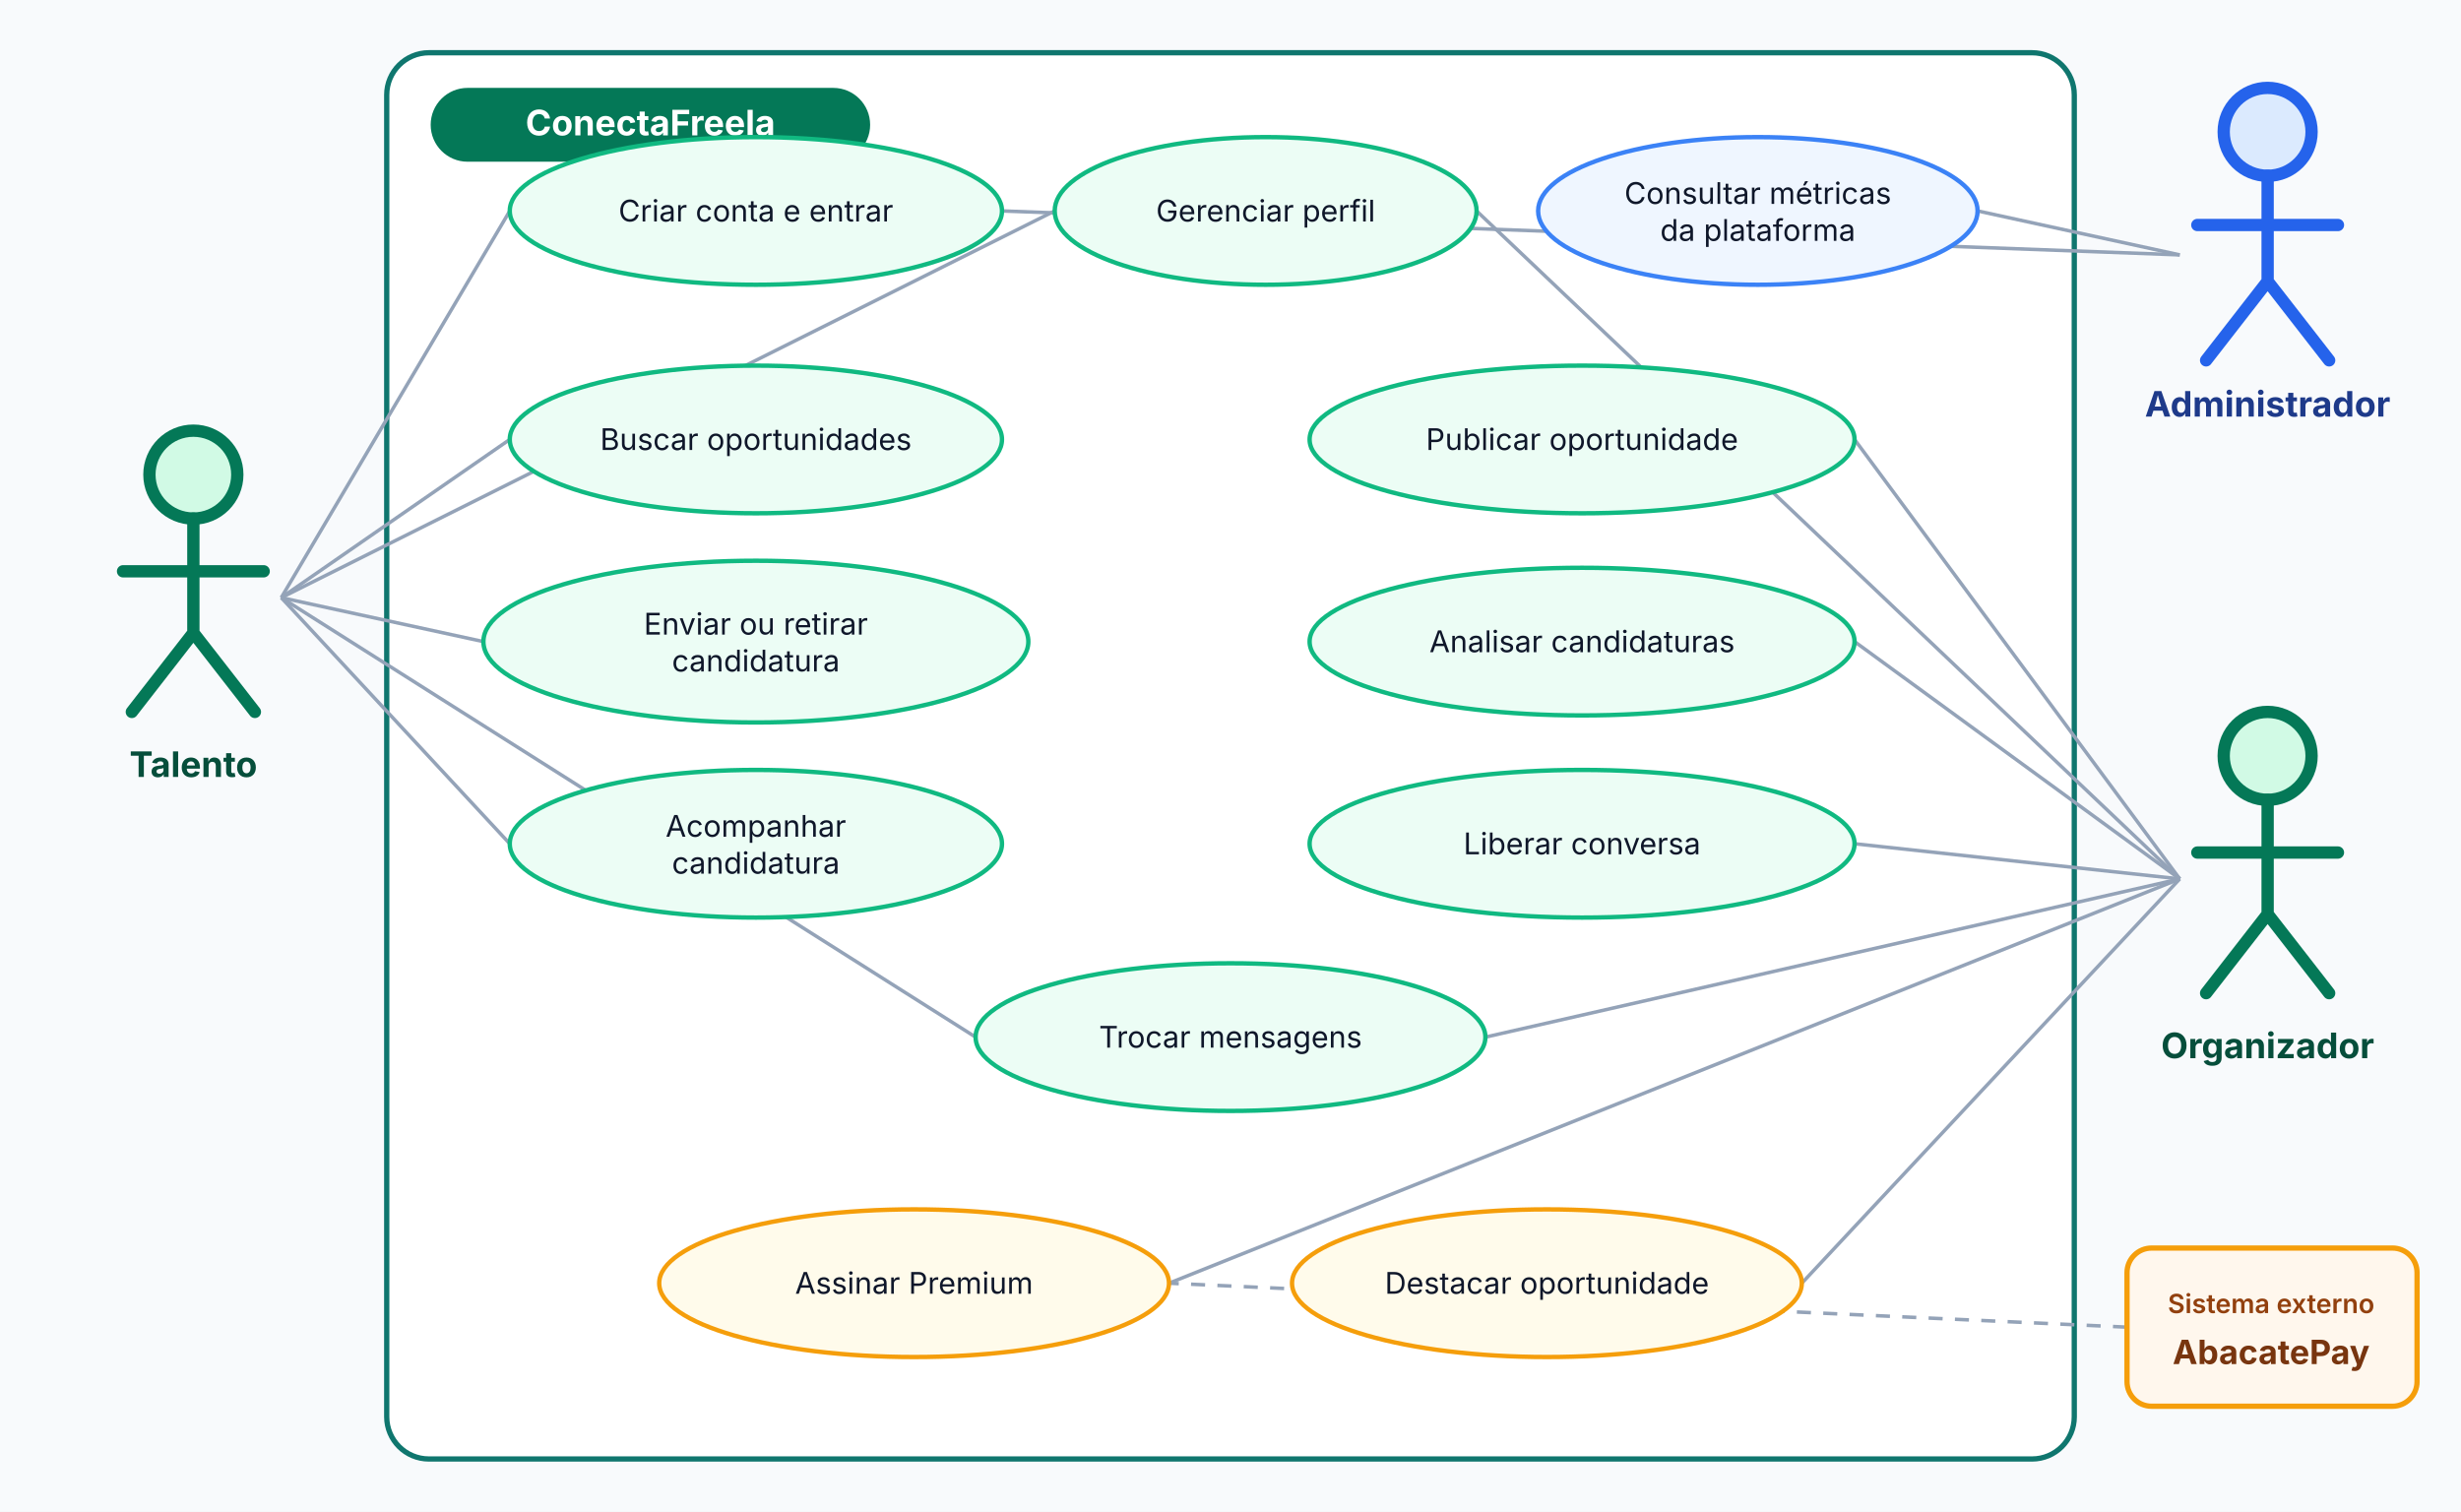
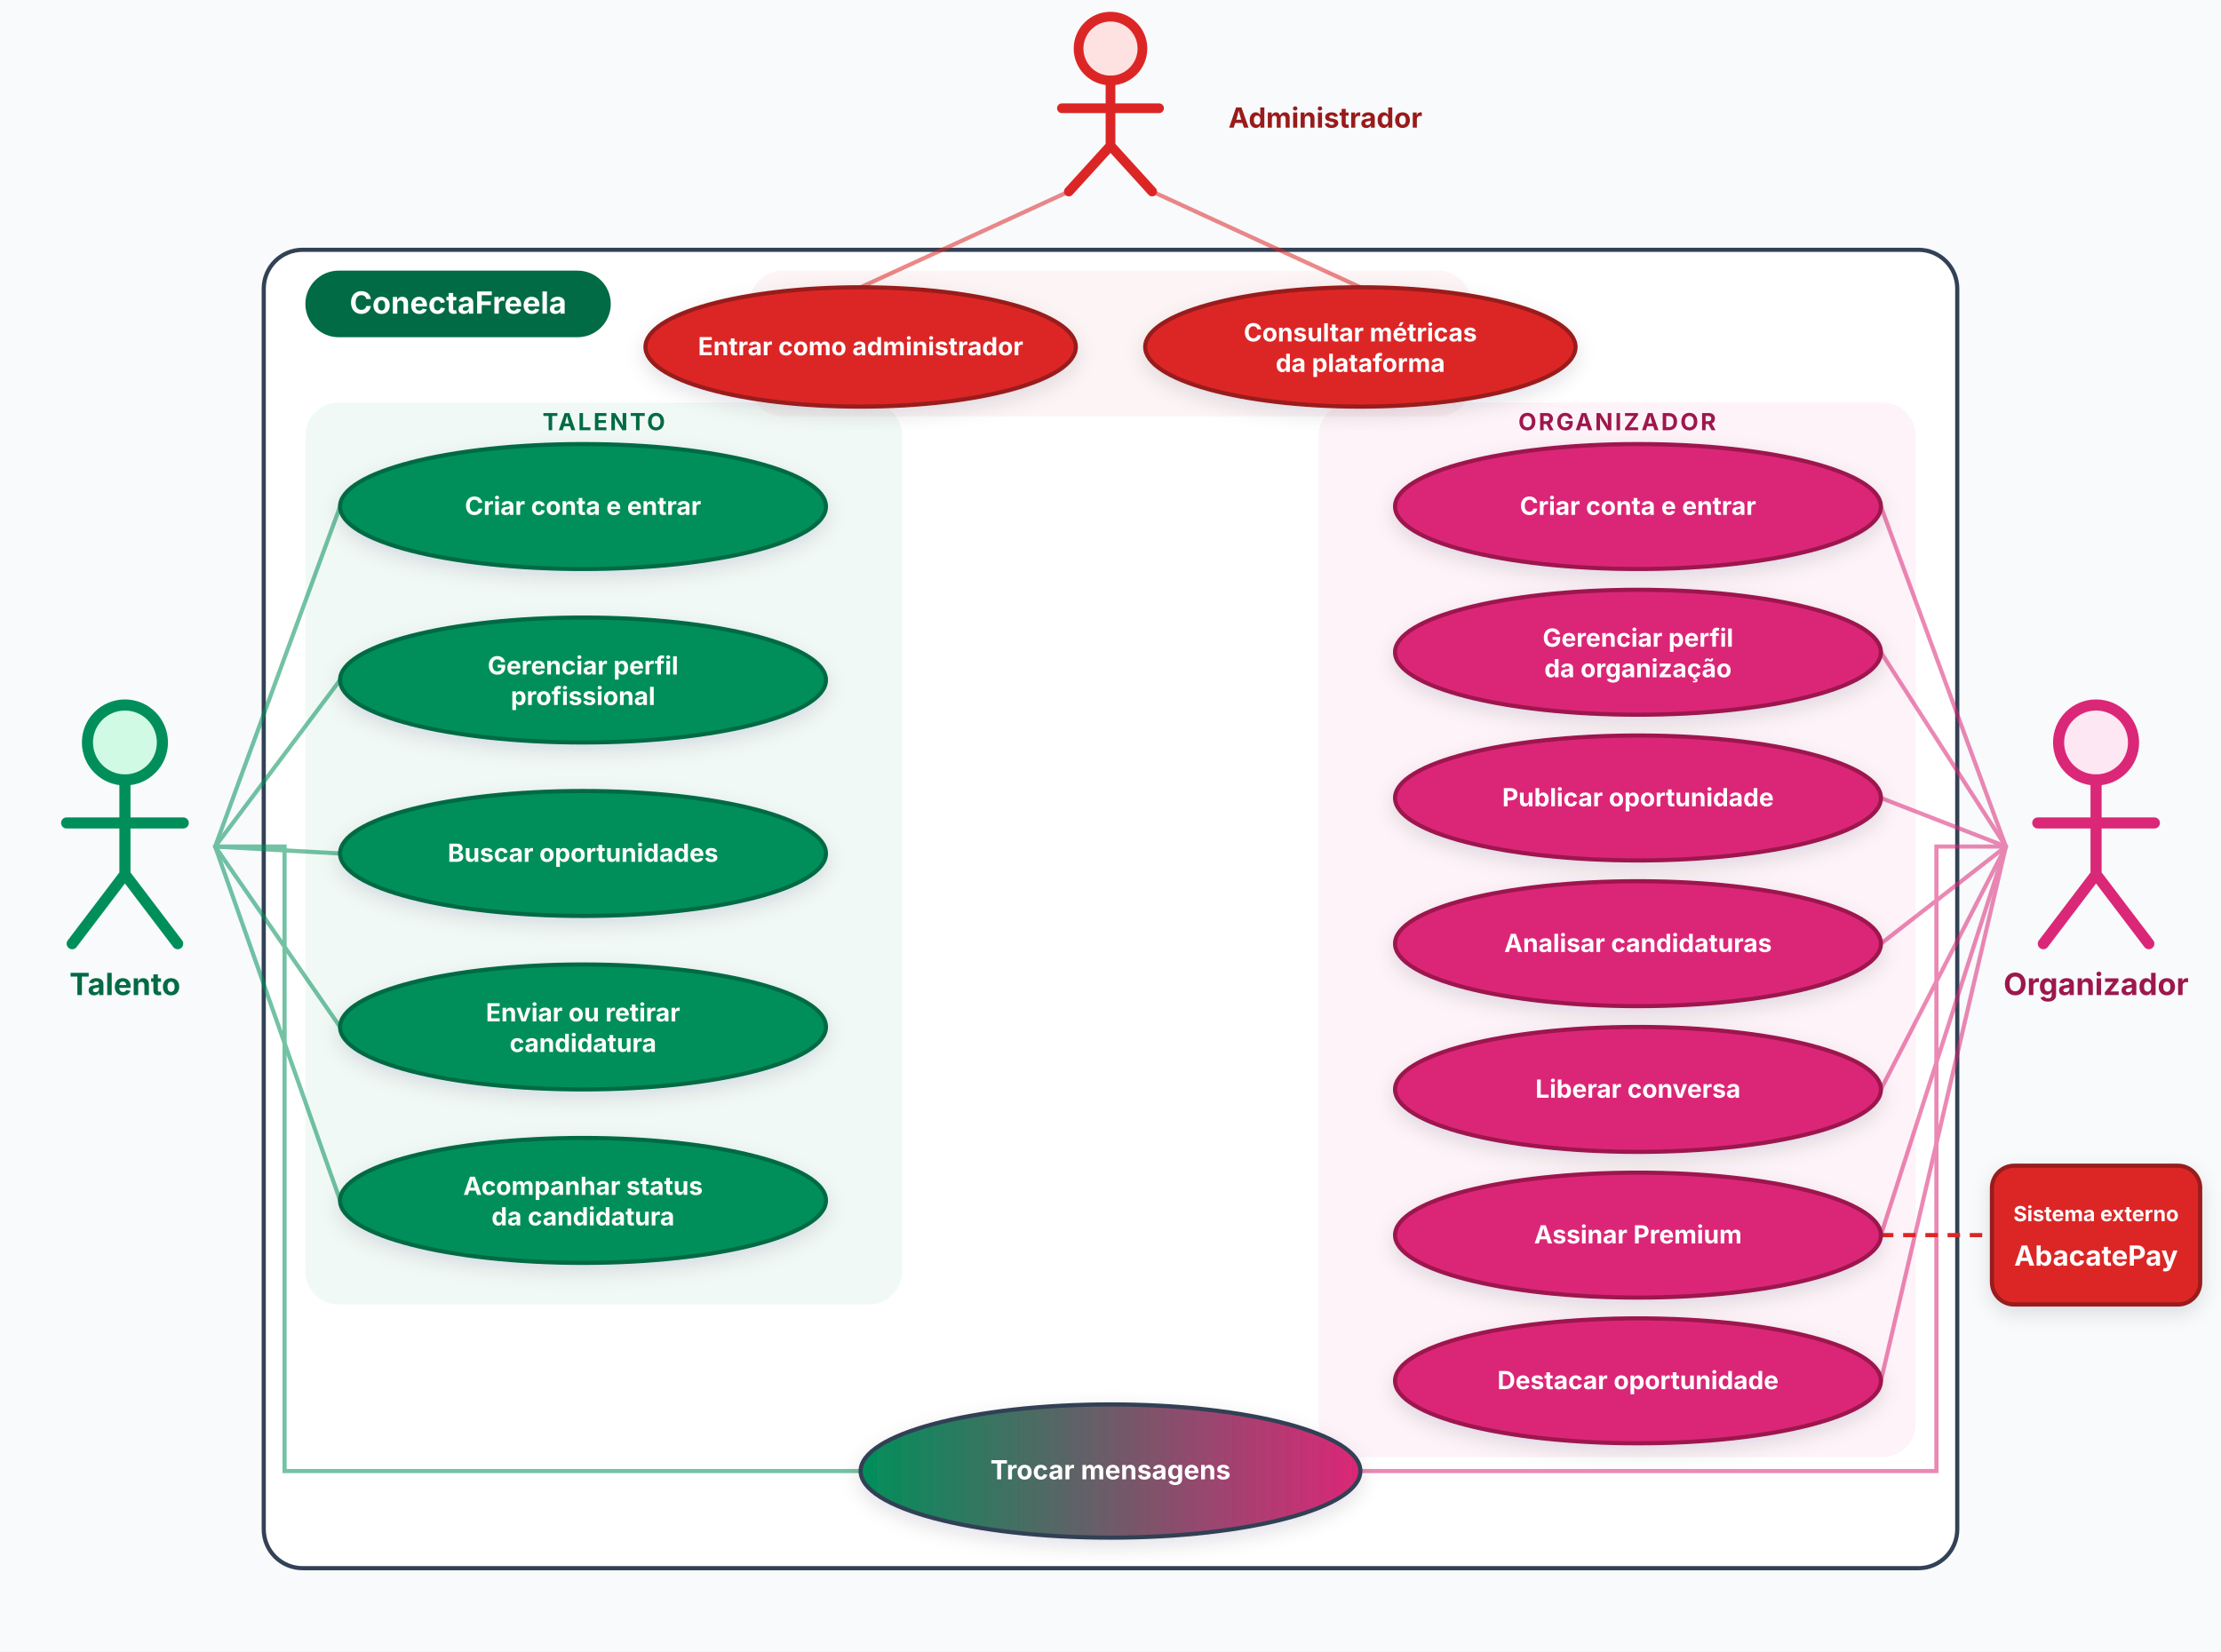
- <svg xmlns="http://www.w3.org/2000/svg" width="1400" height="860" viewBox="0 0 1400 860" role="img" aria-labelledby="title description">
-   <rect width="1400" height="860" fill="#f8fafc" />
-   <rect x="220" y="30" width="960" height="800" rx="24" fill="#ffffff" stroke="#0f766e" stroke-width="3" />
-   <rect x="245" y="50" width="250" height="42" rx="21" fill="#047857" />
-   <text x="370" y="77" text-anchor="middle" fill="#ffffff" font-family="Inter, Arial, sans-serif" font-size="20" font-weight="700">ConectaFreela</text>
-   <g fill="none" stroke="#94a3b8" stroke-width="2">
-     <path d="M160 340 L290 120" />
-     <path d="M160 340 L600 120" />
-     <path d="M160 340 L290 250" />
-     <path d="M160 340 L275 365" />
-     <path d="M160 340 L290 480" />
-     <path d="M160 340 L555 590" />
-     <path d="M1240 500 L840 120" />
-     <path d="M1240 500 L1055 250" />
-     <path d="M1240 500 L1055 365" />
-     <path d="M1240 500 L1055 480" />
-     <path d="M1240 500 L845 590" />
-     <path d="M1240 500 L665 730" />
-     <path d="M1240 500 L1025 730" />
-     <path d="M1240 145 L570 120" />
-     <path d="M1240 145 L1125 120" />
-     <path d="M1210 755 L665 730" stroke-dasharray="8 7" />
+ <svg xmlns="http://www.w3.org/2000/svg" width="1600" height="1190" viewBox="0 0 1600 1190" role="img" aria-labelledby="title description">
+   <defs>
+     <linearGradient id="sharedGradient" x1="0" y1="0" x2="1" y2="0">
+       <stop offset="0%" stop-color="#008f5a" />
+       <stop offset="100%" stop-color="#db2777" />
+     </linearGradient>
+     <filter id="softShadow" x="-20%" y="-20%" width="140%" height="140%">
+       <feDropShadow dx="0" dy="5" stdDeviation="7" flood-color="#0f172a" flood-opacity="0.12" />
+     </filter>
+   </defs>
+   <rect width="1600" height="1190" fill="#f8fafc" />
+   <rect x="190" y="180" width="1220" height="950" rx="28" fill="#ffffff" stroke="#334155" stroke-width="3" />
+   <rect x="220" y="195" width="220" height="48" rx="24" fill="#006b44" />
+   <text x="330" y="226" text-anchor="middle" fill="#ffffff" font-family="Inter, Arial, sans-serif" font-size="22" font-weight="700">ConectaFreela</text>
+   <rect x="220" y="290" width="430" height="650" rx="24" fill="#008f5a" opacity="0.055" />
+   <rect x="950" y="290" width="430" height="760" rx="24" fill="#db2777" opacity="0.055" />
+   <rect x="540" y="195" width="520" height="105" rx="24" fill="#dc2626" opacity="0.05" />
+   <text x="435" y="310" text-anchor="middle" fill="#006b44" font-family="Inter, Arial, sans-serif" font-size="17" font-weight="700" letter-spacing="1.5">TALENTO</text>
+   <text x="1165" y="310" text-anchor="middle" fill="#9d174d" font-family="Inter, Arial, sans-serif" font-size="17" font-weight="700" letter-spacing="1.5">ORGANIZADOR</text>
+   <g fill="none" stroke="#dc2626" stroke-width="3" stroke-linecap="round" opacity="0.55">
+     <path d="M770 138 L620 207" />
+     <path d="M830 138 L980 207" />
  </g>
-   <g font-family="Inter, Arial, sans-serif" font-size="17" text-anchor="middle" fill="#0f172a">
-     <ellipse cx="430" cy="120" rx="140" ry="42" fill="#ecfdf5" stroke="#10b981" stroke-width="2.5" />
-     <text x="430" y="126">Criar conta e entrar</text>
-     <ellipse cx="720" cy="120" rx="120" ry="42" fill="#ecfdf5" stroke="#10b981" stroke-width="2.5" />
-     <text x="720" y="126">Gerenciar perfil</text>
-     <ellipse cx="1000" cy="120" rx="125" ry="42" fill="#eff6ff" stroke="#3b82f6" stroke-width="2.5" />
-     <text x="1000" y="116">Consultar métricas</text>
-     <text x="1000" y="137">da plataforma</text>
+   <g fill="none" stroke="#008f5a" stroke-width="3" stroke-linecap="round" opacity="0.55">
+     <path d="M155 610 L245 365" />
+     <path d="M155 610 L245 490" />
+     <path d="M155 610 L245 615" />
+     <path d="M155 610 L245 740" />
+     <path d="M155 610 L245 865" />
+     <path d="M155 610 H205 V1060 H620" />
  </g>
-   <g font-family="Inter, Arial, sans-serif" font-size="17" text-anchor="middle" fill="#0f172a">
-     <ellipse cx="430" cy="250" rx="140" ry="42" fill="#ecfdf5" stroke="#10b981" stroke-width="2.5" />
-     <text x="430" y="256">Buscar oportunidades</text>
-     <ellipse cx="430" cy="365" rx="155" ry="46" fill="#ecfdf5" stroke="#10b981" stroke-width="2.5" />
-     <text x="430" y="361">Enviar ou retirar</text>
-     <text x="430" y="382">candidatura</text>
-     <ellipse cx="430" cy="480" rx="140" ry="42" fill="#ecfdf5" stroke="#10b981" stroke-width="2.5" />
-     <text x="430" y="476">Acompanhar</text>
-     <text x="430" y="497">candidatura</text>
+   <g fill="none" stroke="#db2777" stroke-width="3" stroke-linecap="round" opacity="0.55">
+     <path d="M1445 610 L1355 365" />
+     <path d="M1445 610 L1355 470" />
+     <path d="M1445 610 L1355 575" />
+     <path d="M1445 610 L1355 680" />
+     <path d="M1445 610 L1355 785" />
+     <path d="M1445 610 L1355 890" />
+     <path d="M1445 610 L1355 995" />
+     <path d="M1445 610 H1395 V1060 H980" />
  </g>
-   <g font-family="Inter, Arial, sans-serif" font-size="17" text-anchor="middle" fill="#0f172a">
-     <ellipse cx="900" cy="250" rx="155" ry="42" fill="#ecfdf5" stroke="#10b981" stroke-width="2.5" />
-     <text x="900" y="256">Publicar oportunidade</text>
-     <ellipse cx="900" cy="365" rx="155" ry="42" fill="#ecfdf5" stroke="#10b981" stroke-width="2.5" />
-     <text x="900" y="371">Analisar candidaturas</text>
-     <ellipse cx="900" cy="480" rx="155" ry="42" fill="#ecfdf5" stroke="#10b981" stroke-width="2.5" />
-     <text x="900" y="486">Liberar conversa</text>
+   <path d="M1355 890 H1435" fill="none" stroke="#dc2626" stroke-width="3" stroke-dasharray="9 7" />
+   <g font-family="Inter, Arial, sans-serif" font-size="18" font-weight="650" text-anchor="middle" fill="#ffffff" filter="url(#softShadow)">
+     <ellipse cx="620" cy="250" rx="155" ry="43" fill="#dc2626" stroke="#991b1b" stroke-width="3" />
+     <text x="620" y="256">Entrar como administrador</text>
+     <ellipse cx="980" cy="250" rx="155" ry="43" fill="#dc2626" stroke="#991b1b" stroke-width="3" />
+     <text x="980" y="246">Consultar métricas</text>
+     <text x="980" y="268">da plataforma</text>
  </g>
-   <g font-family="Inter, Arial, sans-serif" font-size="17" text-anchor="middle" fill="#0f172a">
-     <ellipse cx="700" cy="590" rx="145" ry="42" fill="#ecfdf5" stroke="#10b981" stroke-width="2.5" />
-     <text x="700" y="596">Trocar mensagens</text>
-     <ellipse cx="520" cy="730" rx="145" ry="42" fill="#fffbeb" stroke="#f59e0b" stroke-width="2.5" />
-     <text x="520" y="736">Assinar Premium</text>
-     <ellipse cx="880" cy="730" rx="145" ry="42" fill="#fffbeb" stroke="#f59e0b" stroke-width="2.5" />
-     <text x="880" y="736">Destacar oportunidade</text>
+   <g font-family="Inter, Arial, sans-serif" font-size="18" font-weight="650" text-anchor="middle" fill="#ffffff" filter="url(#softShadow)">
+     <ellipse cx="420" cy="365" rx="175" ry="45" fill="#008f5a" stroke="#006b44" stroke-width="3" />
+     <text x="420" y="371">Criar conta e entrar</text>
+     <ellipse cx="420" cy="490" rx="175" ry="45" fill="#008f5a" stroke="#006b44" stroke-width="3" />
+     <text x="420" y="486">Gerenciar perfil</text>
+     <text x="420" y="508">profissional</text>
+     <ellipse cx="420" cy="615" rx="175" ry="45" fill="#008f5a" stroke="#006b44" stroke-width="3" />
+     <text x="420" y="621">Buscar oportunidades</text>
+     <ellipse cx="420" cy="740" rx="175" ry="45" fill="#008f5a" stroke="#006b44" stroke-width="3" />
+     <text x="420" y="736">Enviar ou retirar</text>
+     <text x="420" y="758">candidatura</text>
+     <ellipse cx="420" cy="865" rx="175" ry="45" fill="#008f5a" stroke="#006b44" stroke-width="3" />
+     <text x="420" y="861">Acompanhar status</text>
+     <text x="420" y="883">da candidatura</text>
  </g>
-   <g fill="none" stroke="#047857" stroke-width="7" stroke-linecap="round" stroke-linejoin="round">
-     <circle cx="110" cy="270" r="25" fill="#d1fae5" />
-     <path d="M110 295 L110 360 M70 325 L150 325 M110 360 L75 405 M110 360 L145 405" />
+   <g font-family="Inter, Arial, sans-serif" font-size="18" font-weight="650" text-anchor="middle" fill="#ffffff" filter="url(#softShadow)">
+     <ellipse cx="1180" cy="365" rx="175" ry="45" fill="#db2777" stroke="#9d174d" stroke-width="3" />
+     <text x="1180" y="371">Criar conta e entrar</text>
+     <ellipse cx="1180" cy="470" rx="175" ry="45" fill="#db2777" stroke="#9d174d" stroke-width="3" />
+     <text x="1180" y="466">Gerenciar perfil</text>
+     <text x="1180" y="488">da organização</text>
+     <ellipse cx="1180" cy="575" rx="175" ry="45" fill="#db2777" stroke="#9d174d" stroke-width="3" />
+     <text x="1180" y="581">Publicar oportunidade</text>
+     <ellipse cx="1180" cy="680" rx="175" ry="45" fill="#db2777" stroke="#9d174d" stroke-width="3" />
+     <text x="1180" y="686">Analisar candidaturas</text>
+     <ellipse cx="1180" cy="785" rx="175" ry="45" fill="#db2777" stroke="#9d174d" stroke-width="3" />
+     <text x="1180" y="791">Liberar conversa</text>
+     <ellipse cx="1180" cy="890" rx="175" ry="45" fill="#db2777" stroke="#9d174d" stroke-width="3" />
+     <text x="1180" y="896">Assinar Premium</text>
+     <ellipse cx="1180" cy="995" rx="175" ry="45" fill="#db2777" stroke="#9d174d" stroke-width="3" />
+     <text x="1180" y="1001">Destacar oportunidade</text>
  </g>
-   <text x="110" y="442" text-anchor="middle" fill="#064e3b" font-family="Inter, Arial, sans-serif" font-size="20" font-weight="700">Talento</text>
-   <g fill="none" stroke="#2563eb" stroke-width="7" stroke-linecap="round" stroke-linejoin="round">
-     <circle cx="1290" cy="75" r="25" fill="#dbeafe" />
-     <path d="M1290 100 L1290 160 M1250 128 L1330 128 M1290 160 L1255 205 M1290 160 L1325 205" />
+   <g font-family="Inter, Arial, sans-serif" font-size="19" font-weight="700" text-anchor="middle" fill="#ffffff" filter="url(#softShadow)">
+     <ellipse cx="800" cy="1060" rx="180" ry="48" fill="url(#sharedGradient)" stroke="#334155" stroke-width="3" />
+     <text x="800" y="1066">Trocar mensagens</text>
  </g>
-   <text x="1290" y="237" text-anchor="middle" fill="#1e3a8a" font-family="Inter, Arial, sans-serif" font-size="20" font-weight="700">Administrador</text>
-   <g fill="none" stroke="#047857" stroke-width="7" stroke-linecap="round" stroke-linejoin="round">
-     <circle cx="1290" cy="430" r="25" fill="#d1fae5" />
-     <path d="M1290 455 L1290 520 M1250 485 L1330 485 M1290 520 L1255 565 M1290 520 L1325 565" />
+   <g fill="none" stroke="#dc2626" stroke-width="7" stroke-linecap="round" stroke-linejoin="round">
+     <circle cx="800" cy="35" r="23" fill="#fee2e2" />
+     <path d="M800 58 V105 M765 78 H835 M800 105 L770 138 M800 105 L830 138" />
  </g>
-   <text x="1290" y="602" text-anchor="middle" fill="#064e3b" font-family="Inter, Arial, sans-serif" font-size="20" font-weight="700">Organizador</text>
-   <rect x="1210" y="710" width="165" height="90" rx="14" fill="#fff7ed" stroke="#f59e0b" stroke-width="3" />
-   <text x="1292" y="747" text-anchor="middle" fill="#92400e" font-family="Inter, Arial, sans-serif" font-size="15" font-weight="600">Sistema externo</text>
-   <text x="1292" y="776" text-anchor="middle" fill="#78350f" font-family="Inter, Arial, sans-serif" font-size="19" font-weight="700">AbacatePay</text>
+   <text x="885" y="92" text-anchor="start" fill="#991b1b" font-family="Inter, Arial, sans-serif" font-size="20" font-weight="750">Administrador</text>
+   <g fill="none" stroke="#008f5a" stroke-width="8" stroke-linecap="round" stroke-linejoin="round">
+     <circle cx="90" cy="535" r="27" fill="#d1fae5" />
+     <path d="M90 562 V630 M48 593 H132 M90 630 L52 680 M90 630 L128 680" />
+   </g>
+   <text x="90" y="717" text-anchor="middle" fill="#006b44" font-family="Inter, Arial, sans-serif" font-size="22" font-weight="750">Talento</text>
+   <g fill="none" stroke="#db2777" stroke-width="8" stroke-linecap="round" stroke-linejoin="round">
+     <circle cx="1510" cy="535" r="27" fill="#fce7f3" />
+     <path d="M1510 562 V630 M1468 593 H1552 M1510 630 L1472 680 M1510 630 L1548 680" />
+   </g>
+   <text x="1510" y="717" text-anchor="middle" fill="#9d174d" font-family="Inter, Arial, sans-serif" font-size="22" font-weight="750">Organizador</text>
+   <rect x="1435" y="840" width="150" height="100" rx="16" fill="#dc2626" stroke="#991b1b" stroke-width="3" filter="url(#softShadow)" />
+   <text x="1510" y="880" text-anchor="middle" fill="#ffffff" font-family="Inter, Arial, sans-serif" font-size="15" font-weight="650">Sistema externo</text>
+   <text x="1510" y="912" text-anchor="middle" fill="#ffffff" font-family="Inter, Arial, sans-serif" font-size="20" font-weight="750">AbacatePay</text>
</svg>
